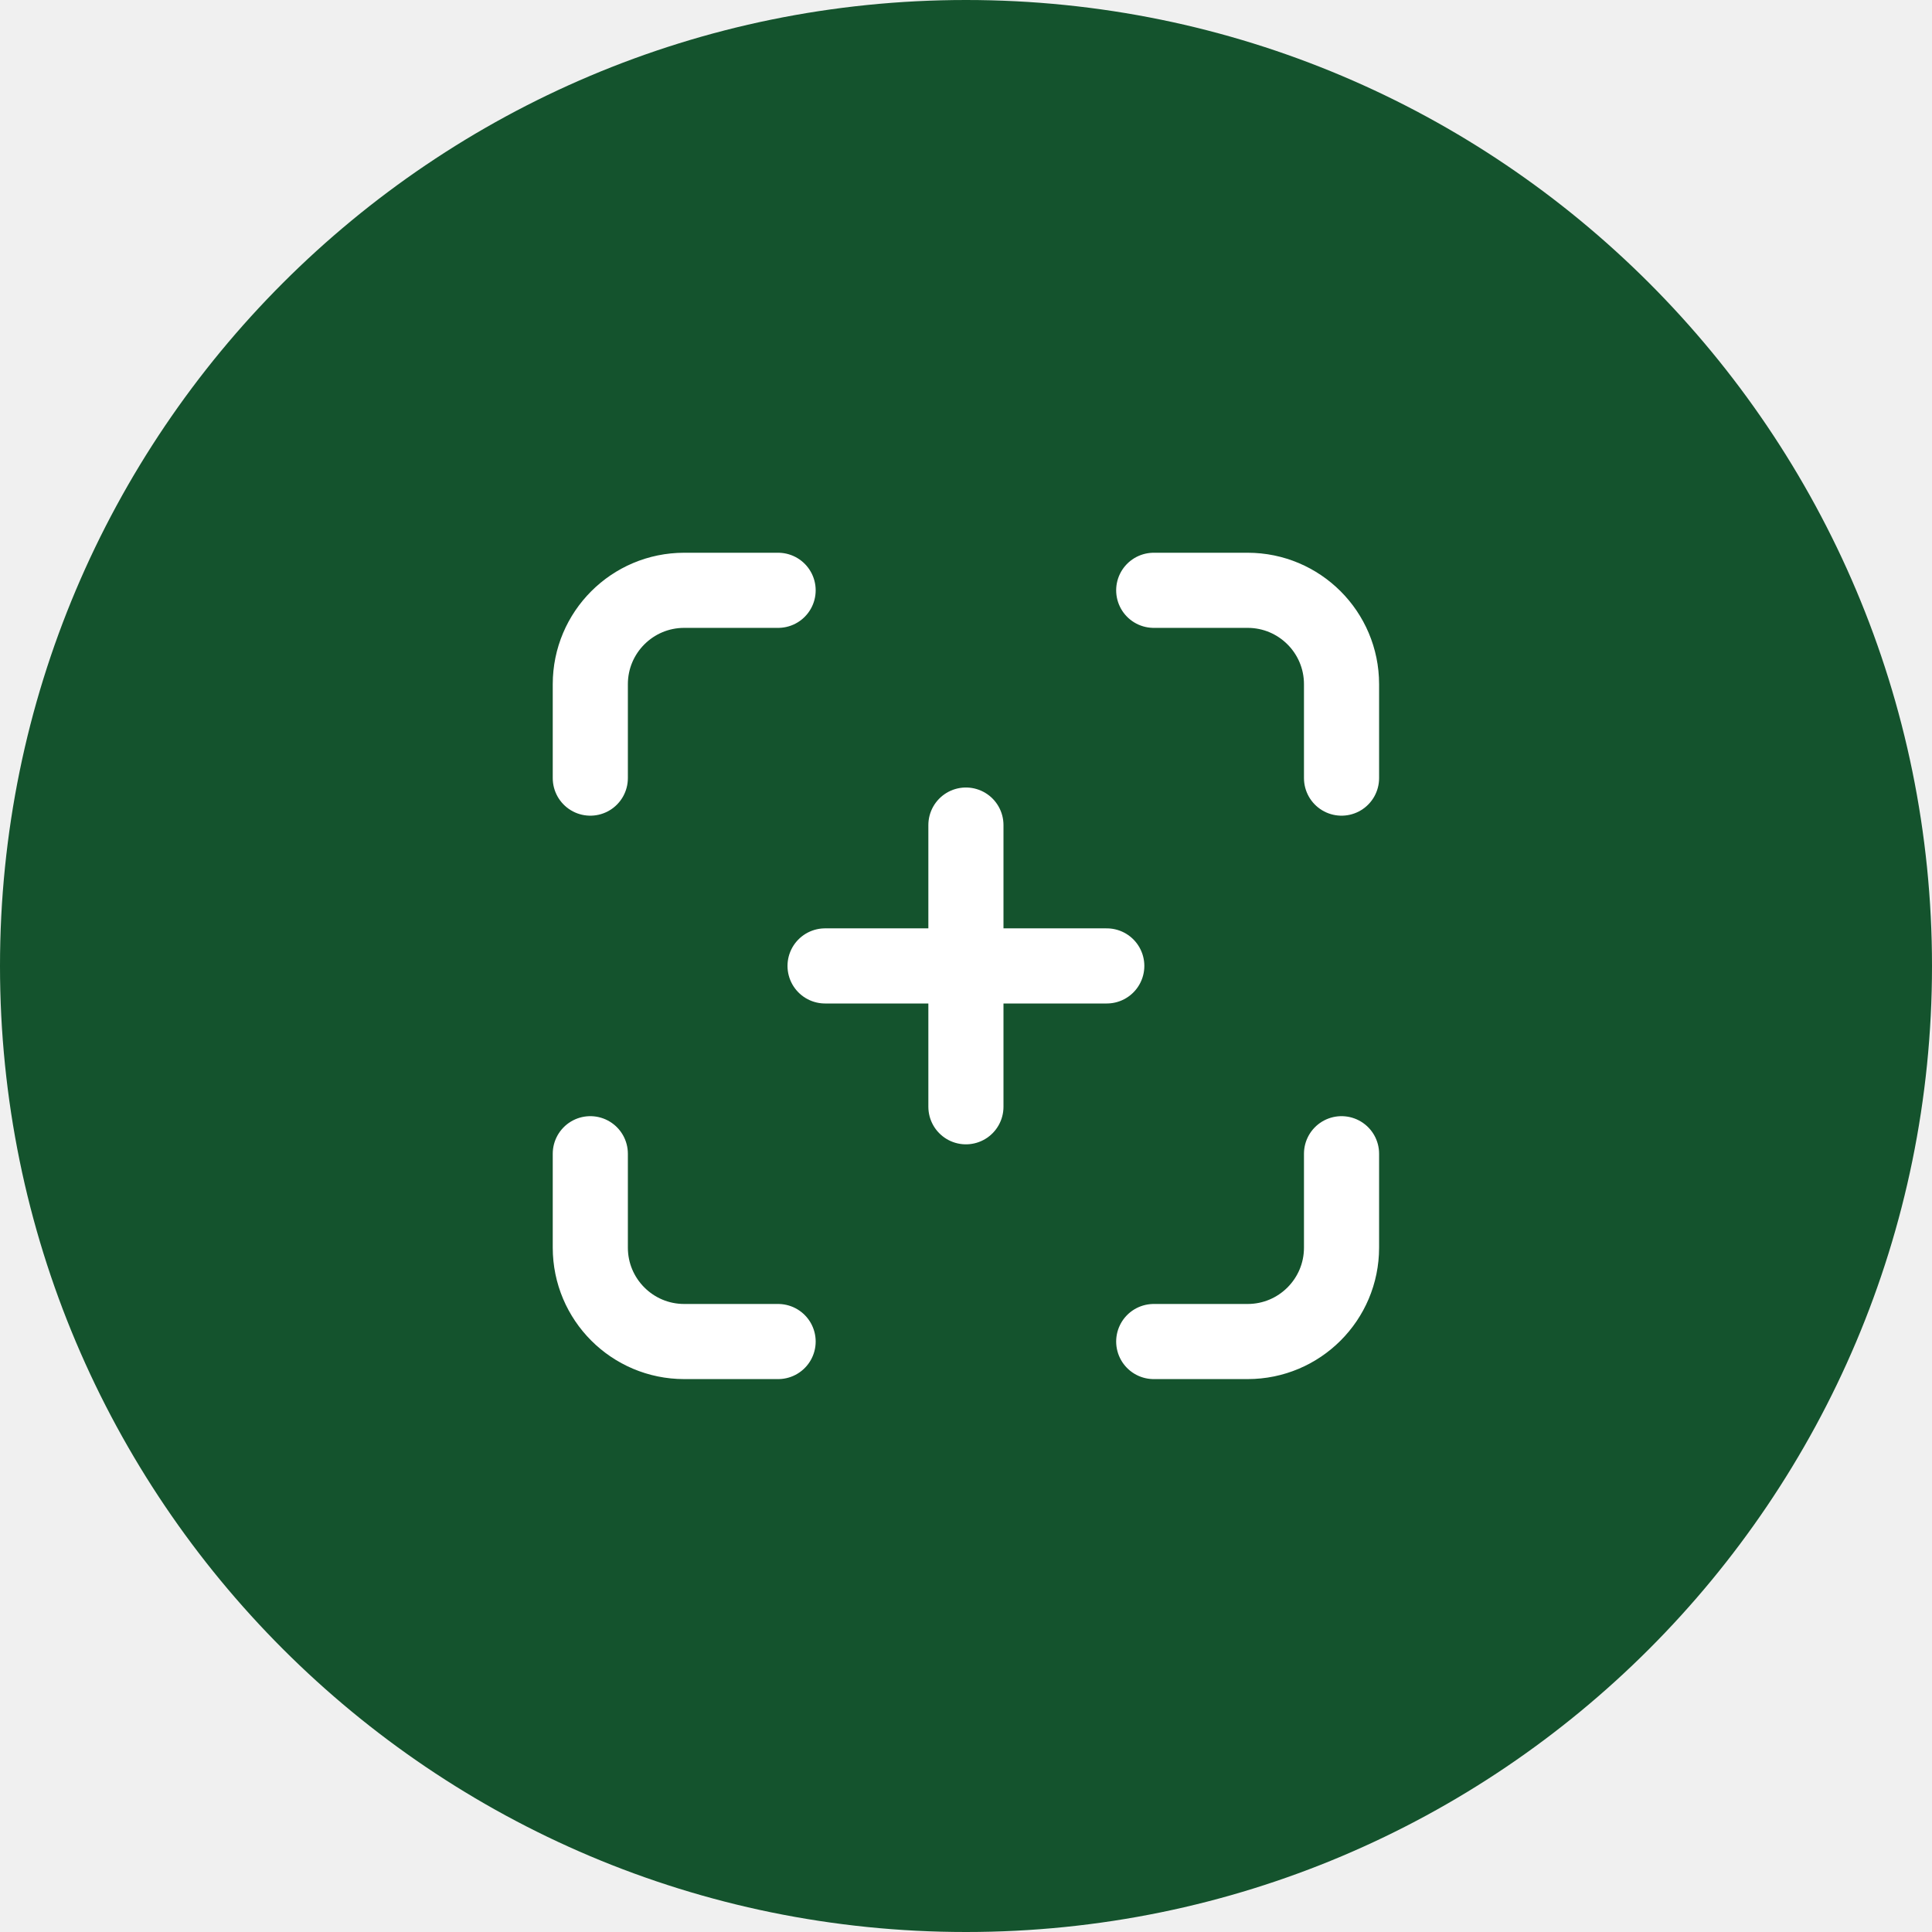
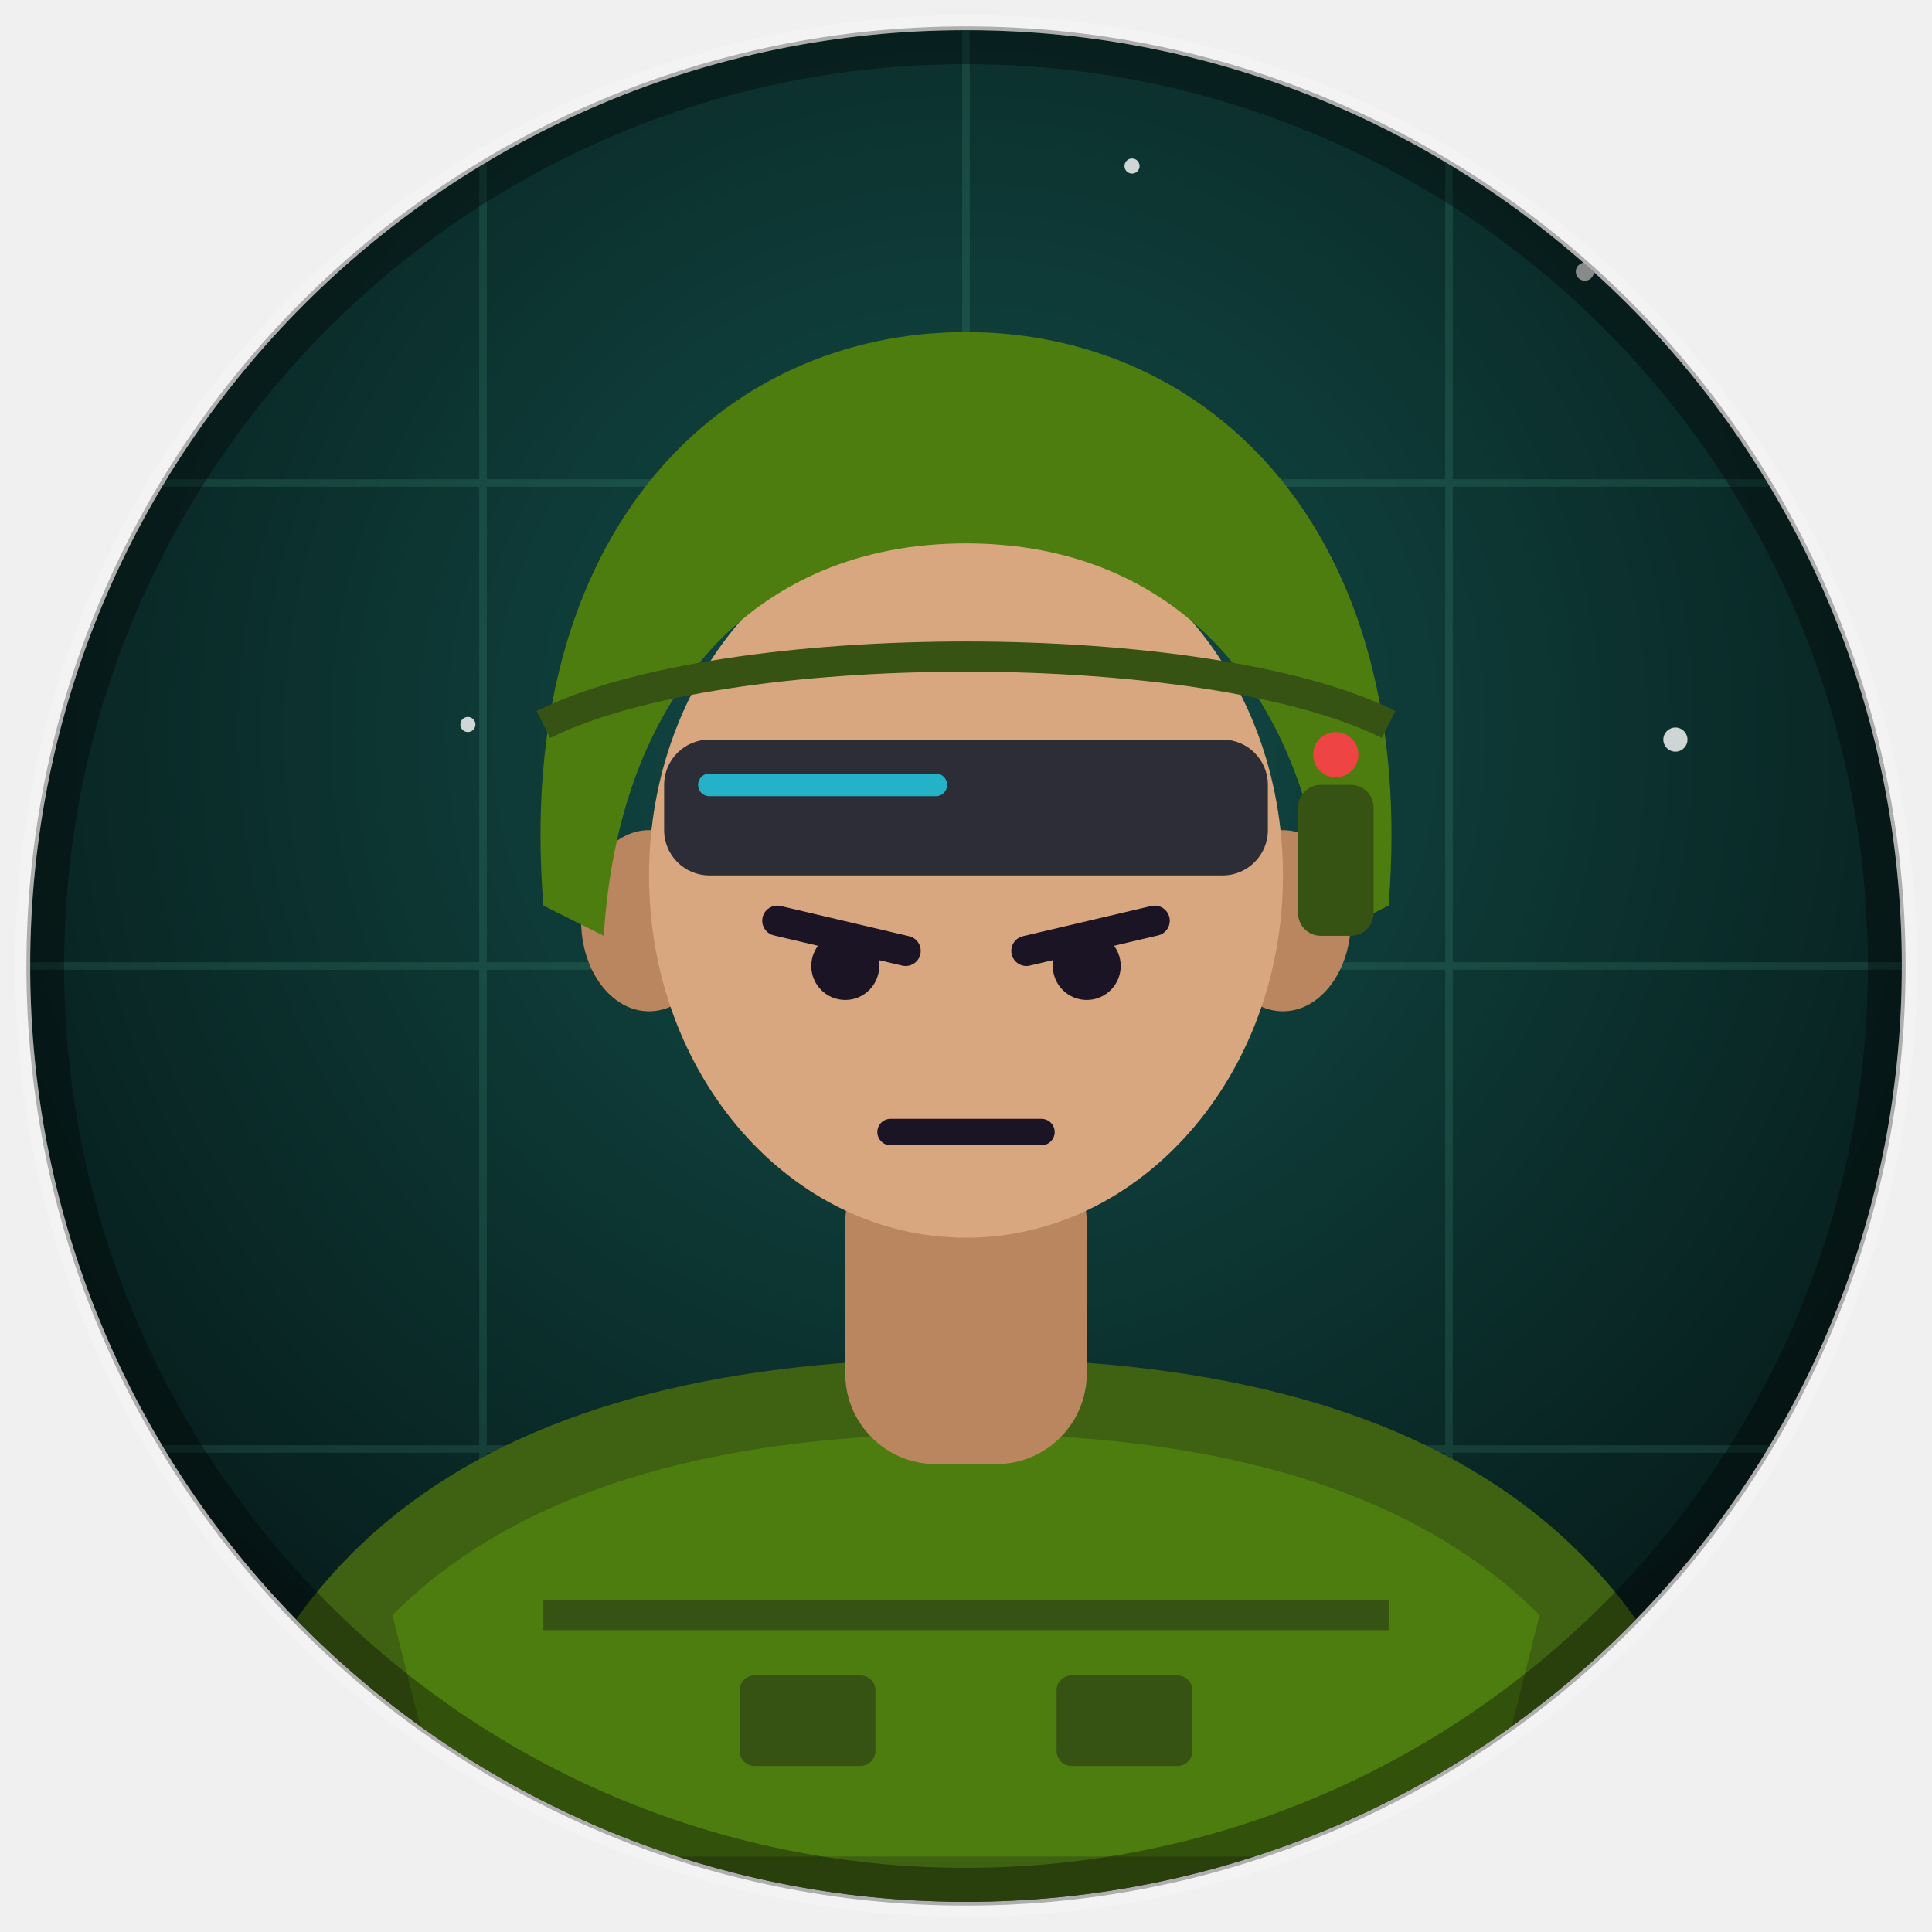
- <svg xmlns="http://www.w3.org/2000/svg" viewBox="0 0 96 96" role="img" aria-label="Marine">
-   <circle cx="48" cy="48" r="48" fill="#14532d" />
-   <g transform="translate(20 20) scale(2.333)" fill="none" stroke="#fff" stroke-width="1.6" stroke-linecap="round" stroke-linejoin="round">
-     <path d="M4 8v-2a2 2 0 0 1 2 -2h2" />
-     <path d="M4 16v2a2 2 0 0 0 2 2h2" />
-     <path d="M16 4h2a2 2 0 0 1 2 2v2" />
-     <path d="M16 20h2a2 2 0 0 0 2 -2v-2" />
-     <path d="M9 12l6 0" />
-     <path d="M12 9l0 6" />
+ <svg xmlns="http://www.w3.org/2000/svg" viewBox="0 0 256 256" role="img" aria-label="Marine">
+   <defs>
+     <clipPath id="c">
+       <circle cx="128" cy="128" r="124" />
+     </clipPath>
+     <radialGradient id="bg" cx="50%" cy="38%" r="70%">
+       <stop offset="0" stop-color="#134e4a" />
+       <stop offset="1" stop-color="#041312" />
+     </radialGradient>
+   </defs>
+   <g clip-path="url(#c)">
+     <rect width="256" height="256" fill="url(#bg)" />
+     <g stroke="#6ee7b7" stroke-opacity=".12" stroke-width="1">
+       <path d="M0 64H256M0 128H256M0 192H256M64 0V256M128 0V256M192 0V256" />
+     </g>
+     <g fill="#fff" opacity=".8">
+       <circle cx="34" cy="44" r="1.5" />
+       <circle cx="210" cy="36" r="1.2" />
+       <circle cx="62" cy="96" r="1" />
+       <circle cx="222" cy="98" r="1.6" />
+       <circle cx="150" cy="22" r="1" />
+     </g>
+     <path d="M24 262 C28 204 66 180 128 180 C190 180 228 204 232 262Z" fill="#3f6212" />
+     <path d="M52 214 C70 196 98 190 128 190 C158 190 186 196 204 214 L196 246 L60 246Z" fill="#4d7c0f" />
+     <path d="M72 214 h112" stroke="#365314" stroke-width="4" />
+     <rect x="98" y="222" width="18" height="12" rx="2" fill="#365314" />
+     <rect x="140" y="222" width="18" height="12" rx="2" fill="#365314" />
+     <rect x="112" y="150" width="32" height="44" rx="12" fill="#b98660" />
+     <ellipse cx="86" cy="122" rx="9" ry="12" fill="#b98660" />
+     <ellipse cx="170" cy="122" rx="9" ry="12" fill="#b98660" />
+     <ellipse cx="128" cy="116" rx="42" ry="48" fill="#d9a77f" />
+     <path d="M72 120 C68 70 96 44 128 44 C160 44 188 70 184 120 L176 124 C174 92 156 72 128 72 C100 72 82 92 80 124Z" fill="#4d7c0f" />
+     <path d="M72 96 C96 84 160 84 184 96" stroke="#365314" stroke-width="4" fill="none" />
+     <rect x="88" y="98" width="80" height="18" rx="6" fill="#0f172a" opacity=".85" />
+     <path d="M94 104 h30" stroke="#22d3ee" stroke-width="3" stroke-linecap="round" opacity=".8" />
+     <rect x="172" y="104" width="10" height="20" rx="3" fill="#365314" />
+     <circle cx="177" cy="100" r="3" fill="#ef4444" />
+     <path d="M103 122 l17 4M153 122 l-17 4" stroke="#1b1424" stroke-width="4" stroke-linecap="round" />
+     <circle cx="112" cy="128" r="4.5" fill="#1b1424" />
+     <circle cx="144" cy="128" r="4.5" fill="#1b1424" />
+     <path d="M118 150 h20" stroke="#1b1424" stroke-width="3.5" stroke-linecap="round" />
  </g>
+   <circle cx="128" cy="128" r="122" fill="none" stroke="#000" stroke-opacity=".35" stroke-width="5" />
+   <circle cx="128" cy="128" r="125" fill="none" stroke="#fff" stroke-opacity=".18" stroke-width="2" />
</svg>
